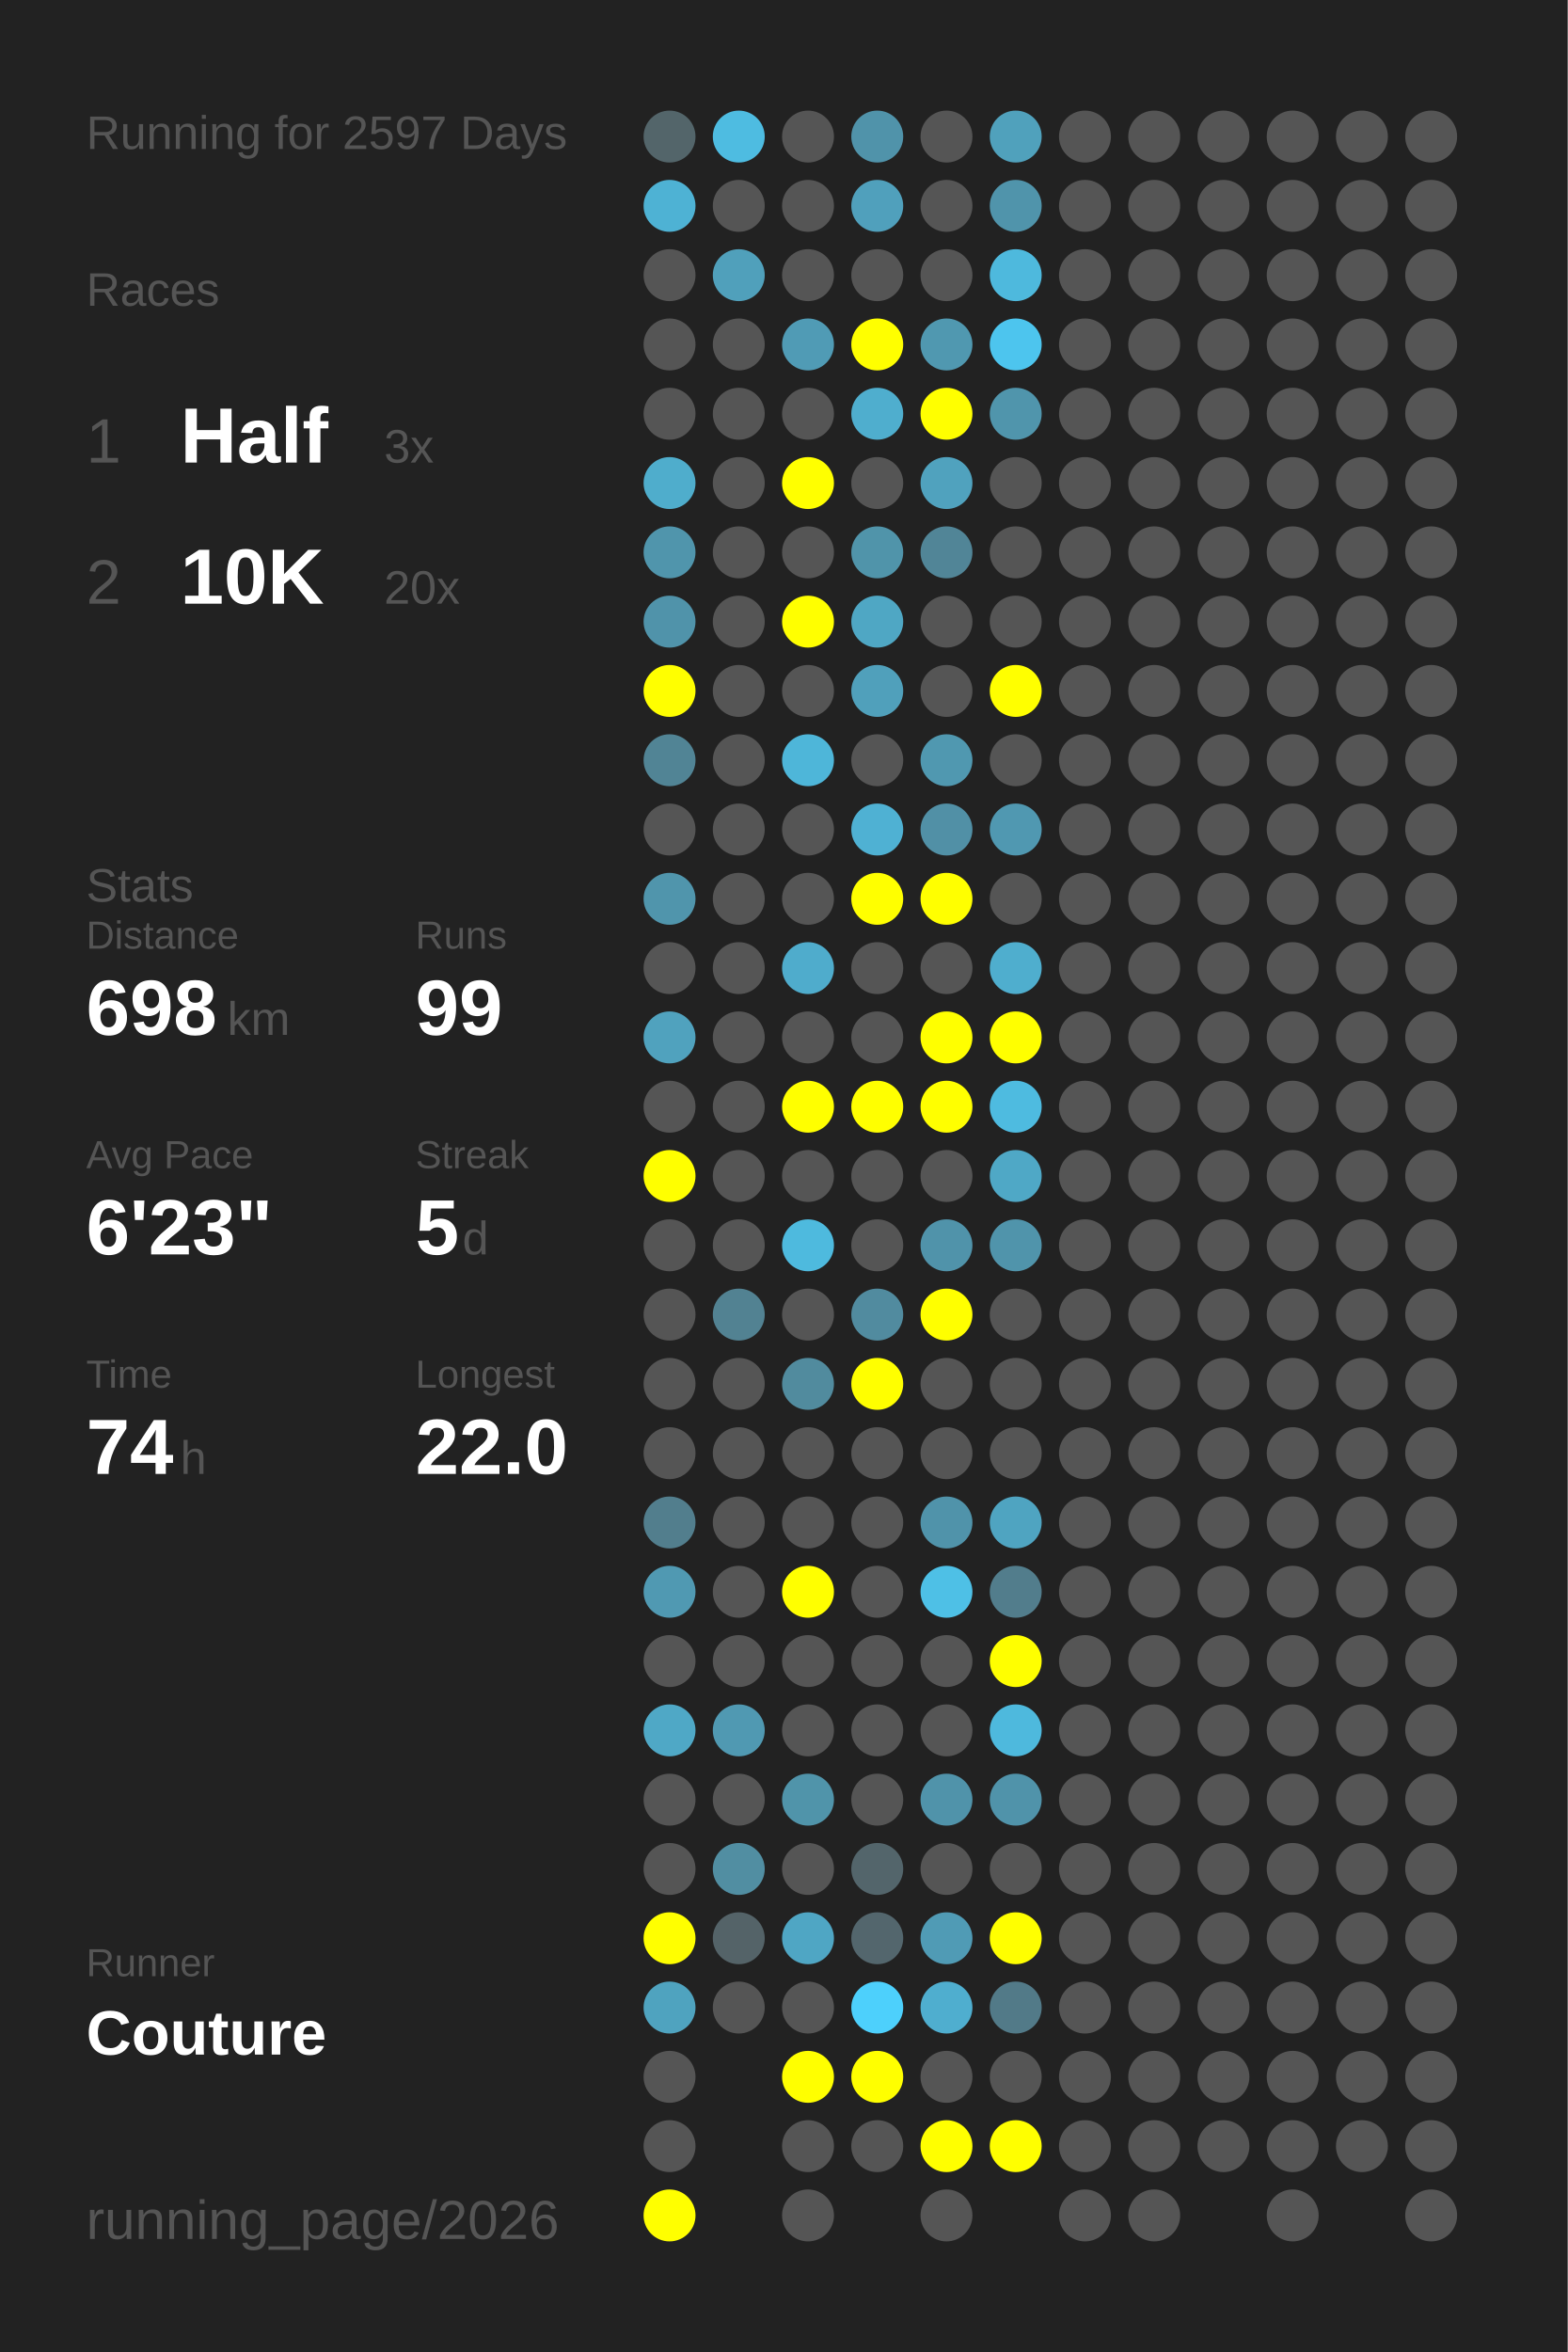
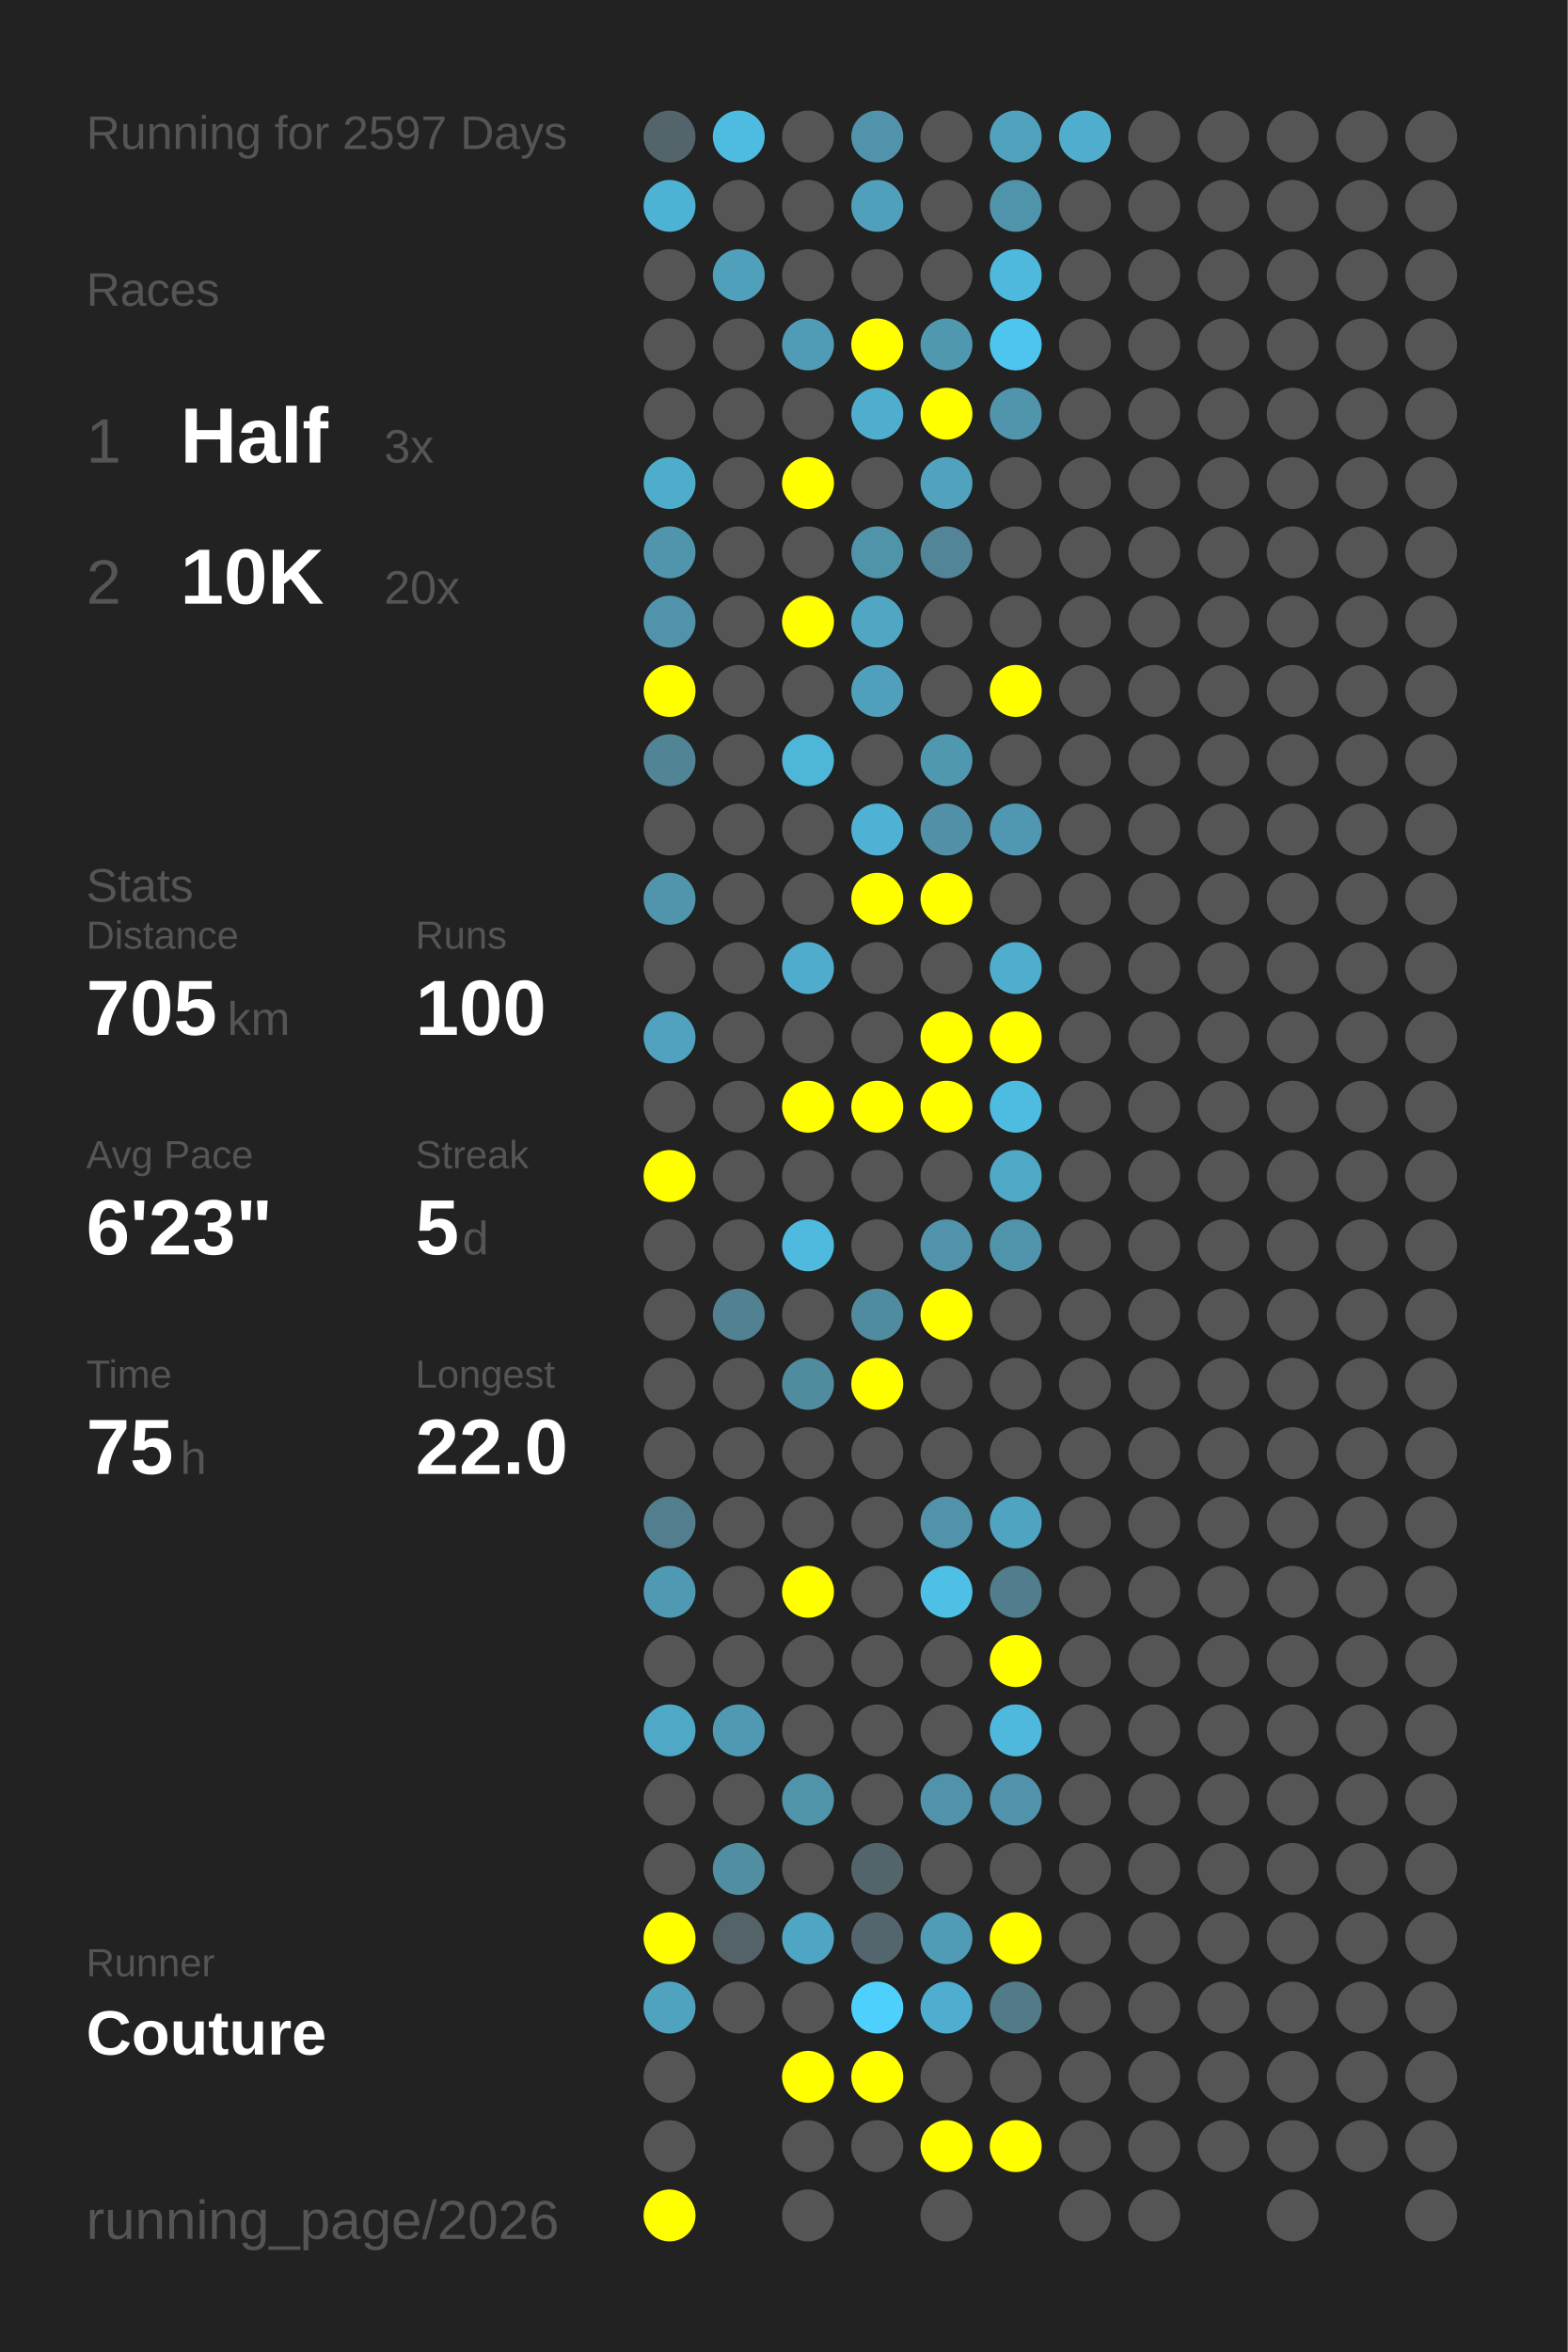
<svg xmlns="http://www.w3.org/2000/svg" baseProfile="full" height="300mm" version="1.1" viewBox="0,0,200,300" width="200mm">
  <defs />
  <rect fill="#222222" height="300" width="200" x="0" y="0" />
  <text fill="#555555" style="font-size:6px; font-family:Arial;" x="11" y="19">Running for 2597 Days</text>
  <text fill="#555555" style="font-size:6px; font-family:Arial;" x="11" y="39">Races</text>
  <text fill="#555555" style="font-size:8px; font-family:Arial;" x="11" y="59">1</text>
  <text fill="#FFFFFF" style="font-size:10px; font-family:Arial; font-weight:bold;" x="23" y="59">Half</text>
  <text fill="#555555" style="font-size:6px; font-family:Arial;" x="49" y="59">3x</text>
  <text fill="#555555" style="font-size:8px; font-family:Arial;" x="11" y="77">2</text>
  <text fill="#FFFFFF" style="font-size:10px; font-family:Arial; font-weight:bold;" x="23" y="77">10K</text>
  <text fill="#555555" style="font-size:6px; font-family:Arial;" x="49" y="77">20x</text>
  <text fill="#555555" style="font-size:6px; font-family:Arial;" x="11" y="115">Stats</text>
  <text fill="#555555" style="font-size:5px; font-family:Arial;" x="11" y="121">Distance</text>
-   <text fill="#FFFFFF" style="font-size:10px; font-family:Arial; font-weight:bold;" x="11" y="132">698</text>
+   <text fill="#FFFFFF" style="font-size:10px; font-family:Arial; font-weight:bold;" x="11" y="132">705</text>
  <text fill="#555555" style="font-size:6px; font-family:Arial;" x="29" y="132">km</text>
  <text fill="#555555" style="font-size:5px; font-family:Arial;" x="53" y="121">Runs</text>
-   <text fill="#FFFFFF" style="font-size:10px; font-family:Arial; font-weight:bold;" x="53" y="132">99</text>
+   <text fill="#FFFFFF" style="font-size:10px; font-family:Arial; font-weight:bold;" x="53" y="132">100</text>
  <text fill="#555555" style="font-size:5px; font-family:Arial;" x="11" y="149">Avg Pace</text>
  <text fill="#FFFFFF" style="font-size:10px; font-family:Arial; font-weight:bold;" x="11" y="160">6'23"</text>
  <text fill="#555555" style="font-size:5px; font-family:Arial;" x="53" y="149">Streak</text>
  <text fill="#FFFFFF" style="font-size:10px; font-family:Arial; font-weight:bold;" x="53" y="160">5</text>
  <text fill="#555555" style="font-size:6px; font-family:Arial;" x="59" y="160">d</text>
  <text fill="#555555" style="font-size:5px; font-family:Arial;" x="11" y="177">Time</text>
-   <text fill="#FFFFFF" style="font-size:10px; font-family:Arial; font-weight:bold;" x="11" y="188">74</text>
+   <text fill="#FFFFFF" style="font-size:10px; font-family:Arial; font-weight:bold;" x="11" y="188">75</text>
  <text fill="#555555" style="font-size:6px; font-family:Arial;" x="23" y="188">h</text>
  <text fill="#555555" style="font-size:5px; font-family:Arial;" x="53" y="177">Longest</text>
  <text fill="#FFFFFF" style="font-size:10px; font-family:Arial; font-weight:bold;" x="53" y="188">22.0</text>
  <text fill="#555555" style="font-size:5px; font-family:Arial;" x="11" y="252.065">Runner</text>
  <text fill="#FFFFFF" style="font-size:8px; font-family:Arial; font-weight:bold;" x="11" y="262.065">Couture</text>
  <text fill="#555555" style="font-size:7px; font-family:Arial;" x="11" y="285.581">running_page/2026</text>
  <circle cx="85.417" cy="17.419" fill="#53656a" r="3.312" />
  <circle cx="85.417" cy="26.258" fill="#4eb2d4" r="3.312" />
  <circle cx="85.417" cy="35.097" fill="#555555" r="3.312" />
  <circle cx="85.417" cy="43.935" fill="#555555" r="3.312" />
  <circle cx="85.417" cy="52.774" fill="#555555" r="3.312" />
  <circle cx="85.417" cy="61.613" fill="#4fadcc" r="3.312" />
  <circle cx="85.417" cy="70.452" fill="#5095ac" r="3.312" />
  <circle cx="85.417" cy="79.29" fill="#5093aa" r="3.312" />
  <circle cx="85.417" cy="88.129" fill="#FFFF00" r="3.312" />
  <circle cx="85.417" cy="96.968" fill="#518495" r="3.312" />
  <circle cx="85.417" cy="105.806" fill="#555555" r="3.312" />
  <circle cx="85.417" cy="114.645" fill="#5095ac" r="3.312" />
  <circle cx="85.417" cy="123.484" fill="#555555" r="3.312" />
  <circle cx="85.417" cy="132.323" fill="#50a2be" r="3.312" />
  <circle cx="85.417" cy="141.161" fill="#555555" r="3.312" />
  <circle cx="85.417" cy="150" fill="#FFFF00" r="3.312" />
  <circle cx="85.417" cy="158.839" fill="#555555" r="3.312" />
  <circle cx="85.417" cy="167.677" fill="#555555" r="3.312" />
  <circle cx="85.417" cy="176.516" fill="#555555" r="3.312" />
  <circle cx="85.417" cy="185.355" fill="#555555" r="3.312" />
  <circle cx="85.417" cy="194.194" fill="#527e8d" r="3.312" />
  <circle cx="85.417" cy="203.032" fill="#5099b2" r="3.312" />
  <circle cx="85.417" cy="211.871" fill="#555555" r="3.312" />
  <circle cx="85.417" cy="220.71" fill="#4fa8c6" r="3.312" />
  <circle cx="85.417" cy="229.548" fill="#555555" r="3.312" />
  <circle cx="85.417" cy="238.387" fill="#555555" r="3.312" />
  <circle cx="85.417" cy="247.226" fill="#FFFF00" r="3.312" />
  <circle cx="85.417" cy="256.065" fill="#4fa3bf" r="3.312" />
  <circle cx="85.417" cy="264.903" fill="#555555" r="3.312" />
  <circle cx="85.417" cy="273.742" fill="#555555" r="3.312" />
  <circle cx="85.417" cy="282.581" fill="#FFFF00" r="3.312" />
  <circle cx="94.25" cy="17.419" fill="#4ebce1" r="3.312" />
  <circle cx="94.25" cy="26.258" fill="#555555" r="3.312" />
  <circle cx="94.25" cy="35.097" fill="#50a0bb" r="3.312" />
  <circle cx="94.25" cy="43.935" fill="#555555" r="3.312" />
  <circle cx="94.25" cy="52.774" fill="#555555" r="3.312" />
  <circle cx="94.25" cy="61.613" fill="#555555" r="3.312" />
  <circle cx="94.25" cy="70.452" fill="#555555" r="3.312" />
  <circle cx="94.25" cy="79.29" fill="#555555" r="3.312" />
  <circle cx="94.25" cy="88.129" fill="#555555" r="3.312" />
  <circle cx="94.25" cy="96.968" fill="#555555" r="3.312" />
  <circle cx="94.25" cy="105.806" fill="#555555" r="3.312" />
  <circle cx="94.25" cy="114.645" fill="#555555" r="3.312" />
  <circle cx="94.25" cy="123.484" fill="#555555" r="3.312" />
  <circle cx="94.25" cy="132.323" fill="#555555" r="3.312" />
  <circle cx="94.25" cy="141.161" fill="#555555" r="3.312" />
  <circle cx="94.25" cy="150" fill="#555555" r="3.312" />
  <circle cx="94.25" cy="158.839" fill="#555555" r="3.312" />
  <circle cx="94.25" cy="167.677" fill="#528292" r="3.312" />
  <circle cx="94.25" cy="176.516" fill="#555555" r="3.312" />
  <circle cx="94.25" cy="185.355" fill="#555555" r="3.312" />
  <circle cx="94.25" cy="194.194" fill="#555555" r="3.312" />
  <circle cx="94.25" cy="203.032" fill="#555555" r="3.312" />
  <circle cx="94.25" cy="211.871" fill="#555555" r="3.312" />
  <circle cx="94.25" cy="220.71" fill="#5099b2" r="3.312" />
  <circle cx="94.25" cy="229.548" fill="#555555" r="3.312" />
  <circle cx="94.25" cy="238.387" fill="#518ea2" r="3.312" />
  <circle cx="94.25" cy="247.226" fill="#546368" r="3.312" />
  <circle cx="94.25" cy="256.065" fill="#555555" r="3.312" />
  <circle cx="103.083" cy="17.419" fill="#555555" r="3.312" />
  <circle cx="103.083" cy="26.258" fill="#555555" r="3.312" />
  <circle cx="103.083" cy="35.097" fill="#555555" r="3.312" />
  <circle cx="103.083" cy="43.935" fill="#509bb5" r="3.312" />
  <circle cx="103.083" cy="52.774" fill="#555555" r="3.312" />
  <circle cx="103.083" cy="61.613" fill="#FFFF00" r="3.312" />
  <circle cx="103.083" cy="70.452" fill="#555555" r="3.312" />
  <circle cx="103.083" cy="79.29" fill="#FFFF00" r="3.312" />
  <circle cx="103.083" cy="88.129" fill="#555555" r="3.312" />
  <circle cx="103.083" cy="96.968" fill="#4eb6d9" r="3.312" />
  <circle cx="103.083" cy="105.806" fill="#555555" r="3.312" />
  <circle cx="103.083" cy="114.645" fill="#555555" r="3.312" />
  <circle cx="103.083" cy="123.484" fill="#4faccc" r="3.312" />
  <circle cx="103.083" cy="132.323" fill="#555555" r="3.312" />
  <circle cx="103.083" cy="141.161" fill="#FFFF00" r="3.312" />
  <circle cx="103.083" cy="150" fill="#555555" r="3.312" />
  <circle cx="103.083" cy="158.839" fill="#4ebade" r="3.312" />
  <circle cx="103.083" cy="167.677" fill="#555555" r="3.312" />
  <circle cx="103.083" cy="176.516" fill="#518b9e" r="3.312" />
  <circle cx="103.083" cy="185.355" fill="#555555" r="3.312" />
  <circle cx="103.083" cy="194.194" fill="#555555" r="3.312" />
  <circle cx="103.083" cy="203.032" fill="#FFFF00" r="3.312" />
  <circle cx="103.083" cy="211.871" fill="#555555" r="3.312" />
  <circle cx="103.083" cy="220.71" fill="#555555" r="3.312" />
  <circle cx="103.083" cy="229.548" fill="#5094aa" r="3.312" />
  <circle cx="103.083" cy="238.387" fill="#555555" r="3.312" />
  <circle cx="103.083" cy="247.226" fill="#4fa6c4" r="3.312" />
  <circle cx="103.083" cy="256.065" fill="#555555" r="3.312" />
  <circle cx="103.083" cy="264.903" fill="#FFFF00" r="3.312" />
  <circle cx="103.083" cy="273.742" fill="#555555" r="3.312" />
  <circle cx="103.083" cy="282.581" fill="#555555" r="3.312" />
  <circle cx="111.917" cy="17.419" fill="#5093aa" r="3.312" />
  <circle cx="111.917" cy="26.258" fill="#50a0bc" r="3.312" />
  <circle cx="111.917" cy="35.097" fill="#555555" r="3.312" />
  <circle cx="111.917" cy="43.935" fill="#FFFF00" r="3.312" />
  <circle cx="111.917" cy="52.774" fill="#4faece" r="3.312" />
  <circle cx="111.917" cy="61.613" fill="#555555" r="3.312" />
  <circle cx="111.917" cy="70.452" fill="#5094aa" r="3.312" />
  <circle cx="111.917" cy="79.29" fill="#4fa7c4" r="3.312" />
  <circle cx="111.917" cy="88.129" fill="#50a0bb" r="3.312" />
  <circle cx="111.917" cy="96.968" fill="#555555" r="3.312" />
  <circle cx="111.917" cy="105.806" fill="#4fb1d3" r="3.312" />
  <circle cx="111.917" cy="114.645" fill="#FFFF00" r="3.312" />
  <circle cx="111.917" cy="123.484" fill="#555555" r="3.312" />
  <circle cx="111.917" cy="132.323" fill="#555555" r="3.312" />
  <circle cx="111.917" cy="141.161" fill="#FFFF00" r="3.312" />
  <circle cx="111.917" cy="150" fill="#555555" r="3.312" />
  <circle cx="111.917" cy="158.839" fill="#555555" r="3.312" />
  <circle cx="111.917" cy="167.677" fill="#518b9f" r="3.312" />
  <circle cx="111.917" cy="176.516" fill="#FFFF00" r="3.312" />
  <circle cx="111.917" cy="185.355" fill="#555555" r="3.312" />
  <circle cx="111.917" cy="194.194" fill="#555555" r="3.312" />
  <circle cx="111.917" cy="203.032" fill="#555555" r="3.312" />
  <circle cx="111.917" cy="211.871" fill="#555555" r="3.312" />
  <circle cx="111.917" cy="220.71" fill="#555555" r="3.312" />
  <circle cx="111.917" cy="229.548" fill="#555555" r="3.312" />
  <circle cx="111.917" cy="238.387" fill="#53656b" r="3.312" />
  <circle cx="111.917" cy="247.226" fill="#53666d" r="3.312" />
  <circle cx="111.917" cy="256.065" fill="#4dd0fc" r="3.312" />
  <circle cx="111.917" cy="264.903" fill="#FFFF00" r="3.312" />
  <circle cx="111.917" cy="273.742" fill="#555555" r="3.312" />
  <circle cx="120.75" cy="17.419" fill="#555555" r="3.312" />
  <circle cx="120.75" cy="26.258" fill="#555555" r="3.312" />
  <circle cx="120.75" cy="35.097" fill="#555555" r="3.312" />
  <circle cx="120.75" cy="43.935" fill="#5098b0" r="3.312" />
  <circle cx="120.75" cy="52.774" fill="#FFFF00" r="3.312" />
  <circle cx="120.75" cy="61.613" fill="#50a2be" r="3.312" />
  <circle cx="120.75" cy="70.452" fill="#518597" r="3.312" />
  <circle cx="120.75" cy="79.29" fill="#555555" r="3.312" />
  <circle cx="120.75" cy="88.129" fill="#555555" r="3.312" />
  <circle cx="120.75" cy="96.968" fill="#5098b0" r="3.312" />
  <circle cx="120.75" cy="105.806" fill="#5190a6" r="3.312" />
  <circle cx="120.75" cy="114.645" fill="#FFFF00" r="3.312" />
  <circle cx="120.75" cy="123.484" fill="#555555" r="3.312" />
  <circle cx="120.75" cy="132.323" fill="#FFFF00" r="3.312" />
  <circle cx="120.75" cy="141.161" fill="#FFFF00" r="3.312" />
  <circle cx="120.75" cy="150" fill="#555555" r="3.312" />
  <circle cx="120.75" cy="158.839" fill="#5093aa" r="3.312" />
  <circle cx="120.75" cy="167.677" fill="#FFFF00" r="3.312" />
  <circle cx="120.75" cy="176.516" fill="#555555" r="3.312" />
  <circle cx="120.75" cy="185.355" fill="#555555" r="3.312" />
  <circle cx="120.75" cy="194.194" fill="#5093aa" r="3.312" />
  <circle cx="120.75" cy="203.032" fill="#4ec0e6" r="3.312" />
  <circle cx="120.75" cy="211.871" fill="#555555" r="3.312" />
  <circle cx="120.75" cy="220.71" fill="#555555" r="3.312" />
  <circle cx="120.75" cy="229.548" fill="#5093aa" r="3.312" />
  <circle cx="120.75" cy="238.387" fill="#555555" r="3.312" />
  <circle cx="120.75" cy="247.226" fill="#509bb5" r="3.312" />
  <circle cx="120.75" cy="256.065" fill="#4faecf" r="3.312" />
  <circle cx="120.75" cy="264.903" fill="#555555" r="3.312" />
  <circle cx="120.75" cy="273.742" fill="#FFFF00" r="3.312" />
  <circle cx="120.75" cy="282.581" fill="#555555" r="3.312" />
  <circle cx="129.583" cy="17.419" fill="#50a1bc" r="3.312" />
  <circle cx="129.583" cy="26.258" fill="#5094ab" r="3.312" />
  <circle cx="129.583" cy="35.097" fill="#4eb9dd" r="3.312" />
  <circle cx="129.583" cy="43.935" fill="#4dc5ee" r="3.312" />
  <circle cx="129.583" cy="52.774" fill="#5095ac" r="3.312" />
  <circle cx="129.583" cy="61.613" fill="#555555" r="3.312" />
  <circle cx="129.583" cy="70.452" fill="#555555" r="3.312" />
  <circle cx="129.583" cy="79.29" fill="#555555" r="3.312" />
  <circle cx="129.583" cy="88.129" fill="#FFFF00" r="3.312" />
  <circle cx="129.583" cy="96.968" fill="#555555" r="3.312" />
  <circle cx="129.583" cy="105.806" fill="#5098b1" r="3.312" />
  <circle cx="129.583" cy="114.645" fill="#555555" r="3.312" />
  <circle cx="129.583" cy="123.484" fill="#4faece" r="3.312" />
  <circle cx="129.583" cy="132.323" fill="#FFFF00" r="3.312" />
  <circle cx="129.583" cy="141.161" fill="#4ebbe0" r="3.312" />
  <circle cx="129.583" cy="150" fill="#4fa8c6" r="3.312" />
  <circle cx="129.583" cy="158.839" fill="#5094ab" r="3.312" />
  <circle cx="129.583" cy="167.677" fill="#555555" r="3.312" />
  <circle cx="129.583" cy="176.516" fill="#555555" r="3.312" />
  <circle cx="129.583" cy="185.355" fill="#555555" r="3.312" />
  <circle cx="129.583" cy="194.194" fill="#4fa4c1" r="3.312" />
  <circle cx="129.583" cy="203.032" fill="#527d8c" r="3.312" />
  <circle cx="129.583" cy="211.871" fill="#FFFF00" r="3.312" />
  <circle cx="129.583" cy="220.71" fill="#4eb9dd" r="3.312" />
  <circle cx="129.583" cy="229.548" fill="#5093aa" r="3.312" />
  <circle cx="129.583" cy="238.387" fill="#555555" r="3.312" />
  <circle cx="129.583" cy="247.226" fill="#FFFF00" r="3.312" />
  <circle cx="129.583" cy="256.065" fill="#527a88" r="3.312" />
  <circle cx="129.583" cy="264.903" fill="#555555" r="3.312" />
  <circle cx="129.583" cy="273.742" fill="#FFFF00" r="3.312" />
-   <circle cx="138.417" cy="17.419" fill="#555555" r="3.312" />
+   <circle cx="138.417" cy="17.419" fill="#4fadcd" r="3.312" />
  <circle cx="138.417" cy="26.258" fill="#555555" r="3.312" />
  <circle cx="138.417" cy="35.097" fill="#555555" r="3.312" />
  <circle cx="138.417" cy="43.935" fill="#555555" r="3.312" />
  <circle cx="138.417" cy="52.774" fill="#555555" r="3.312" />
  <circle cx="138.417" cy="61.613" fill="#555555" r="3.312" />
  <circle cx="138.417" cy="70.452" fill="#555555" r="3.312" />
  <circle cx="138.417" cy="79.29" fill="#555555" r="3.312" />
  <circle cx="138.417" cy="88.129" fill="#555555" r="3.312" />
  <circle cx="138.417" cy="96.968" fill="#555555" r="3.312" />
  <circle cx="138.417" cy="105.806" fill="#555555" r="3.312" />
  <circle cx="138.417" cy="114.645" fill="#555555" r="3.312" />
  <circle cx="138.417" cy="123.484" fill="#555555" r="3.312" />
  <circle cx="138.417" cy="132.323" fill="#555555" r="3.312" />
  <circle cx="138.417" cy="141.161" fill="#555555" r="3.312" />
  <circle cx="138.417" cy="150" fill="#555555" r="3.312" />
  <circle cx="138.417" cy="158.839" fill="#555555" r="3.312" />
  <circle cx="138.417" cy="167.677" fill="#555555" r="3.312" />
  <circle cx="138.417" cy="176.516" fill="#555555" r="3.312" />
  <circle cx="138.417" cy="185.355" fill="#555555" r="3.312" />
  <circle cx="138.417" cy="194.194" fill="#555555" r="3.312" />
  <circle cx="138.417" cy="203.032" fill="#555555" r="3.312" />
  <circle cx="138.417" cy="211.871" fill="#555555" r="3.312" />
  <circle cx="138.417" cy="220.71" fill="#555555" r="3.312" />
  <circle cx="138.417" cy="229.548" fill="#555555" r="3.312" />
  <circle cx="138.417" cy="238.387" fill="#555555" r="3.312" />
  <circle cx="138.417" cy="247.226" fill="#555555" r="3.312" />
  <circle cx="138.417" cy="256.065" fill="#555555" r="3.312" />
  <circle cx="138.417" cy="264.903" fill="#555555" r="3.312" />
  <circle cx="138.417" cy="273.742" fill="#555555" r="3.312" />
  <circle cx="138.417" cy="282.581" fill="#555555" r="3.312" />
  <circle cx="147.25" cy="17.419" fill="#555555" r="3.312" />
  <circle cx="147.25" cy="26.258" fill="#555555" r="3.312" />
  <circle cx="147.25" cy="35.097" fill="#555555" r="3.312" />
  <circle cx="147.25" cy="43.935" fill="#555555" r="3.312" />
  <circle cx="147.25" cy="52.774" fill="#555555" r="3.312" />
  <circle cx="147.25" cy="61.613" fill="#555555" r="3.312" />
  <circle cx="147.25" cy="70.452" fill="#555555" r="3.312" />
  <circle cx="147.25" cy="79.29" fill="#555555" r="3.312" />
  <circle cx="147.25" cy="88.129" fill="#555555" r="3.312" />
  <circle cx="147.25" cy="96.968" fill="#555555" r="3.312" />
  <circle cx="147.25" cy="105.806" fill="#555555" r="3.312" />
  <circle cx="147.25" cy="114.645" fill="#555555" r="3.312" />
  <circle cx="147.25" cy="123.484" fill="#555555" r="3.312" />
  <circle cx="147.25" cy="132.323" fill="#555555" r="3.312" />
  <circle cx="147.25" cy="141.161" fill="#555555" r="3.312" />
  <circle cx="147.25" cy="150" fill="#555555" r="3.312" />
  <circle cx="147.25" cy="158.839" fill="#555555" r="3.312" />
  <circle cx="147.25" cy="167.677" fill="#555555" r="3.312" />
  <circle cx="147.25" cy="176.516" fill="#555555" r="3.312" />
  <circle cx="147.25" cy="185.355" fill="#555555" r="3.312" />
  <circle cx="147.25" cy="194.194" fill="#555555" r="3.312" />
  <circle cx="147.25" cy="203.032" fill="#555555" r="3.312" />
  <circle cx="147.25" cy="211.871" fill="#555555" r="3.312" />
  <circle cx="147.25" cy="220.71" fill="#555555" r="3.312" />
  <circle cx="147.25" cy="229.548" fill="#555555" r="3.312" />
  <circle cx="147.25" cy="238.387" fill="#555555" r="3.312" />
  <circle cx="147.25" cy="247.226" fill="#555555" r="3.312" />
  <circle cx="147.25" cy="256.065" fill="#555555" r="3.312" />
  <circle cx="147.25" cy="264.903" fill="#555555" r="3.312" />
  <circle cx="147.25" cy="273.742" fill="#555555" r="3.312" />
  <circle cx="147.25" cy="282.581" fill="#555555" r="3.312" />
  <circle cx="156.083" cy="17.419" fill="#555555" r="3.312" />
  <circle cx="156.083" cy="26.258" fill="#555555" r="3.312" />
  <circle cx="156.083" cy="35.097" fill="#555555" r="3.312" />
  <circle cx="156.083" cy="43.935" fill="#555555" r="3.312" />
  <circle cx="156.083" cy="52.774" fill="#555555" r="3.312" />
  <circle cx="156.083" cy="61.613" fill="#555555" r="3.312" />
  <circle cx="156.083" cy="70.452" fill="#555555" r="3.312" />
  <circle cx="156.083" cy="79.29" fill="#555555" r="3.312" />
  <circle cx="156.083" cy="88.129" fill="#555555" r="3.312" />
  <circle cx="156.083" cy="96.968" fill="#555555" r="3.312" />
  <circle cx="156.083" cy="105.806" fill="#555555" r="3.312" />
  <circle cx="156.083" cy="114.645" fill="#555555" r="3.312" />
  <circle cx="156.083" cy="123.484" fill="#555555" r="3.312" />
  <circle cx="156.083" cy="132.323" fill="#555555" r="3.312" />
  <circle cx="156.083" cy="141.161" fill="#555555" r="3.312" />
  <circle cx="156.083" cy="150" fill="#555555" r="3.312" />
  <circle cx="156.083" cy="158.839" fill="#555555" r="3.312" />
  <circle cx="156.083" cy="167.677" fill="#555555" r="3.312" />
  <circle cx="156.083" cy="176.516" fill="#555555" r="3.312" />
  <circle cx="156.083" cy="185.355" fill="#555555" r="3.312" />
  <circle cx="156.083" cy="194.194" fill="#555555" r="3.312" />
  <circle cx="156.083" cy="203.032" fill="#555555" r="3.312" />
  <circle cx="156.083" cy="211.871" fill="#555555" r="3.312" />
  <circle cx="156.083" cy="220.71" fill="#555555" r="3.312" />
  <circle cx="156.083" cy="229.548" fill="#555555" r="3.312" />
  <circle cx="156.083" cy="238.387" fill="#555555" r="3.312" />
  <circle cx="156.083" cy="247.226" fill="#555555" r="3.312" />
  <circle cx="156.083" cy="256.065" fill="#555555" r="3.312" />
  <circle cx="156.083" cy="264.903" fill="#555555" r="3.312" />
  <circle cx="156.083" cy="273.742" fill="#555555" r="3.312" />
  <circle cx="164.917" cy="17.419" fill="#555555" r="3.312" />
  <circle cx="164.917" cy="26.258" fill="#555555" r="3.312" />
  <circle cx="164.917" cy="35.097" fill="#555555" r="3.312" />
  <circle cx="164.917" cy="43.935" fill="#555555" r="3.312" />
  <circle cx="164.917" cy="52.774" fill="#555555" r="3.312" />
  <circle cx="164.917" cy="61.613" fill="#555555" r="3.312" />
  <circle cx="164.917" cy="70.452" fill="#555555" r="3.312" />
  <circle cx="164.917" cy="79.29" fill="#555555" r="3.312" />
  <circle cx="164.917" cy="88.129" fill="#555555" r="3.312" />
  <circle cx="164.917" cy="96.968" fill="#555555" r="3.312" />
  <circle cx="164.917" cy="105.806" fill="#555555" r="3.312" />
  <circle cx="164.917" cy="114.645" fill="#555555" r="3.312" />
  <circle cx="164.917" cy="123.484" fill="#555555" r="3.312" />
  <circle cx="164.917" cy="132.323" fill="#555555" r="3.312" />
  <circle cx="164.917" cy="141.161" fill="#555555" r="3.312" />
  <circle cx="164.917" cy="150" fill="#555555" r="3.312" />
  <circle cx="164.917" cy="158.839" fill="#555555" r="3.312" />
  <circle cx="164.917" cy="167.677" fill="#555555" r="3.312" />
  <circle cx="164.917" cy="176.516" fill="#555555" r="3.312" />
  <circle cx="164.917" cy="185.355" fill="#555555" r="3.312" />
  <circle cx="164.917" cy="194.194" fill="#555555" r="3.312" />
  <circle cx="164.917" cy="203.032" fill="#555555" r="3.312" />
  <circle cx="164.917" cy="211.871" fill="#555555" r="3.312" />
  <circle cx="164.917" cy="220.71" fill="#555555" r="3.312" />
  <circle cx="164.917" cy="229.548" fill="#555555" r="3.312" />
  <circle cx="164.917" cy="238.387" fill="#555555" r="3.312" />
  <circle cx="164.917" cy="247.226" fill="#555555" r="3.312" />
  <circle cx="164.917" cy="256.065" fill="#555555" r="3.312" />
  <circle cx="164.917" cy="264.903" fill="#555555" r="3.312" />
  <circle cx="164.917" cy="273.742" fill="#555555" r="3.312" />
  <circle cx="164.917" cy="282.581" fill="#555555" r="3.312" />
  <circle cx="173.75" cy="17.419" fill="#555555" r="3.312" />
  <circle cx="173.75" cy="26.258" fill="#555555" r="3.312" />
  <circle cx="173.75" cy="35.097" fill="#555555" r="3.312" />
  <circle cx="173.75" cy="43.935" fill="#555555" r="3.312" />
  <circle cx="173.75" cy="52.774" fill="#555555" r="3.312" />
  <circle cx="173.75" cy="61.613" fill="#555555" r="3.312" />
  <circle cx="173.75" cy="70.452" fill="#555555" r="3.312" />
  <circle cx="173.75" cy="79.29" fill="#555555" r="3.312" />
  <circle cx="173.75" cy="88.129" fill="#555555" r="3.312" />
  <circle cx="173.75" cy="96.968" fill="#555555" r="3.312" />
  <circle cx="173.75" cy="105.806" fill="#555555" r="3.312" />
  <circle cx="173.75" cy="114.645" fill="#555555" r="3.312" />
  <circle cx="173.75" cy="123.484" fill="#555555" r="3.312" />
  <circle cx="173.75" cy="132.323" fill="#555555" r="3.312" />
  <circle cx="173.75" cy="141.161" fill="#555555" r="3.312" />
  <circle cx="173.75" cy="150" fill="#555555" r="3.312" />
  <circle cx="173.75" cy="158.839" fill="#555555" r="3.312" />
  <circle cx="173.75" cy="167.677" fill="#555555" r="3.312" />
  <circle cx="173.75" cy="176.516" fill="#555555" r="3.312" />
  <circle cx="173.75" cy="185.355" fill="#555555" r="3.312" />
  <circle cx="173.75" cy="194.194" fill="#555555" r="3.312" />
  <circle cx="173.75" cy="203.032" fill="#555555" r="3.312" />
  <circle cx="173.75" cy="211.871" fill="#555555" r="3.312" />
  <circle cx="173.75" cy="220.71" fill="#555555" r="3.312" />
  <circle cx="173.75" cy="229.548" fill="#555555" r="3.312" />
  <circle cx="173.75" cy="238.387" fill="#555555" r="3.312" />
  <circle cx="173.75" cy="247.226" fill="#555555" r="3.312" />
  <circle cx="173.75" cy="256.065" fill="#555555" r="3.312" />
  <circle cx="173.75" cy="264.903" fill="#555555" r="3.312" />
  <circle cx="173.75" cy="273.742" fill="#555555" r="3.312" />
  <circle cx="182.583" cy="17.419" fill="#555555" r="3.312" />
  <circle cx="182.583" cy="26.258" fill="#555555" r="3.312" />
  <circle cx="182.583" cy="35.097" fill="#555555" r="3.312" />
  <circle cx="182.583" cy="43.935" fill="#555555" r="3.312" />
  <circle cx="182.583" cy="52.774" fill="#555555" r="3.312" />
  <circle cx="182.583" cy="61.613" fill="#555555" r="3.312" />
  <circle cx="182.583" cy="70.452" fill="#555555" r="3.312" />
  <circle cx="182.583" cy="79.29" fill="#555555" r="3.312" />
  <circle cx="182.583" cy="88.129" fill="#555555" r="3.312" />
  <circle cx="182.583" cy="96.968" fill="#555555" r="3.312" />
  <circle cx="182.583" cy="105.806" fill="#555555" r="3.312" />
  <circle cx="182.583" cy="114.645" fill="#555555" r="3.312" />
  <circle cx="182.583" cy="123.484" fill="#555555" r="3.312" />
  <circle cx="182.583" cy="132.323" fill="#555555" r="3.312" />
  <circle cx="182.583" cy="141.161" fill="#555555" r="3.312" />
  <circle cx="182.583" cy="150" fill="#555555" r="3.312" />
  <circle cx="182.583" cy="158.839" fill="#555555" r="3.312" />
  <circle cx="182.583" cy="167.677" fill="#555555" r="3.312" />
  <circle cx="182.583" cy="176.516" fill="#555555" r="3.312" />
  <circle cx="182.583" cy="185.355" fill="#555555" r="3.312" />
  <circle cx="182.583" cy="194.194" fill="#555555" r="3.312" />
  <circle cx="182.583" cy="203.032" fill="#555555" r="3.312" />
  <circle cx="182.583" cy="211.871" fill="#555555" r="3.312" />
  <circle cx="182.583" cy="220.71" fill="#555555" r="3.312" />
  <circle cx="182.583" cy="229.548" fill="#555555" r="3.312" />
  <circle cx="182.583" cy="238.387" fill="#555555" r="3.312" />
  <circle cx="182.583" cy="247.226" fill="#555555" r="3.312" />
  <circle cx="182.583" cy="256.065" fill="#555555" r="3.312" />
  <circle cx="182.583" cy="264.903" fill="#555555" r="3.312" />
  <circle cx="182.583" cy="273.742" fill="#555555" r="3.312" />
  <circle cx="182.583" cy="282.581" fill="#555555" r="3.312" />
</svg>
